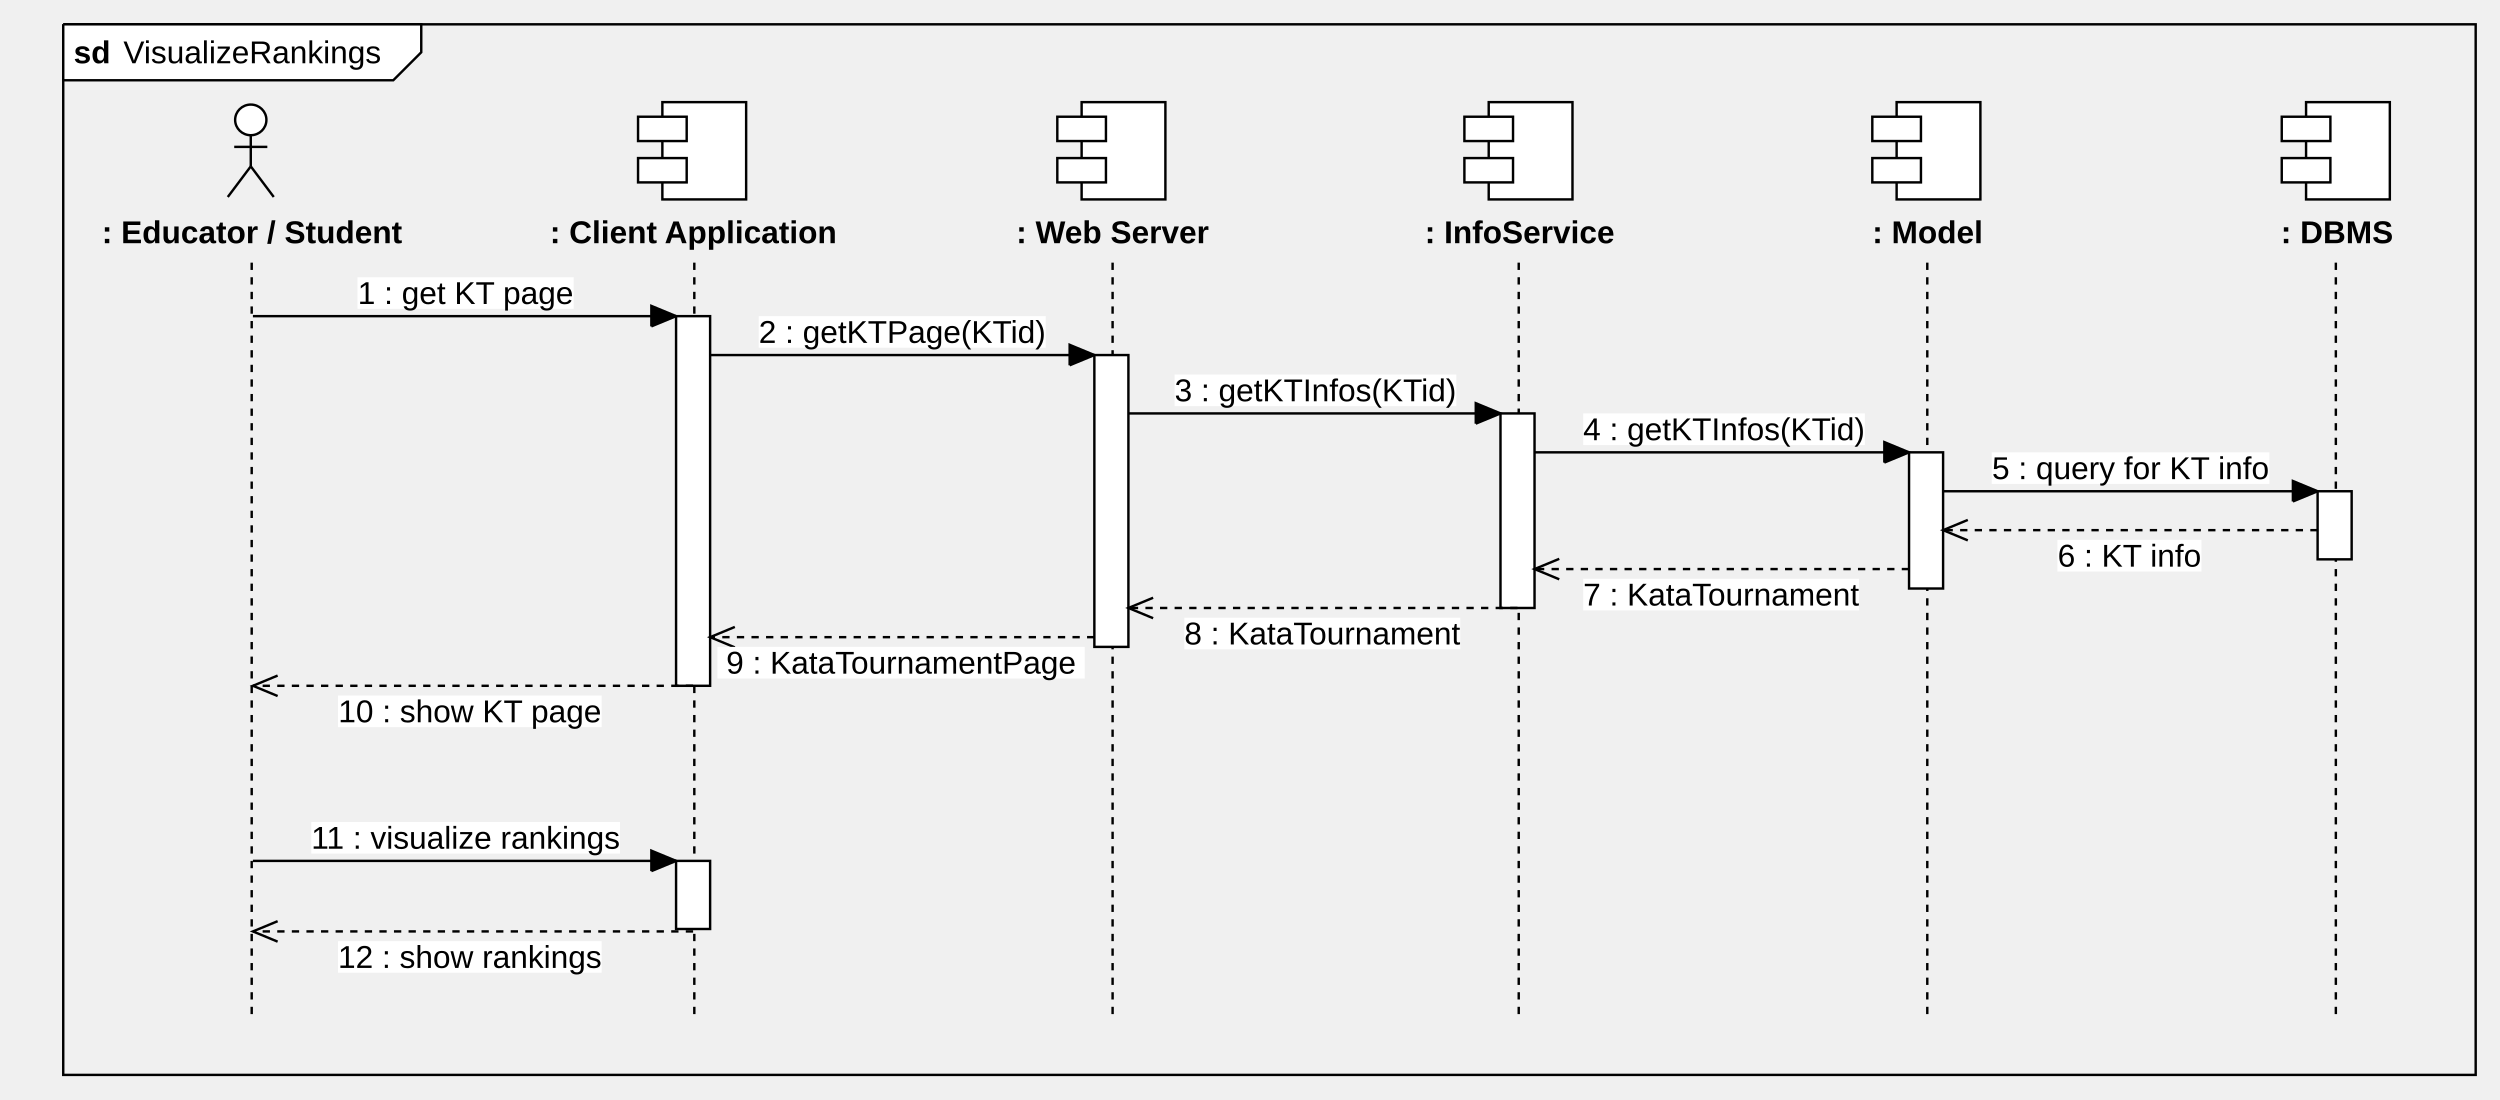
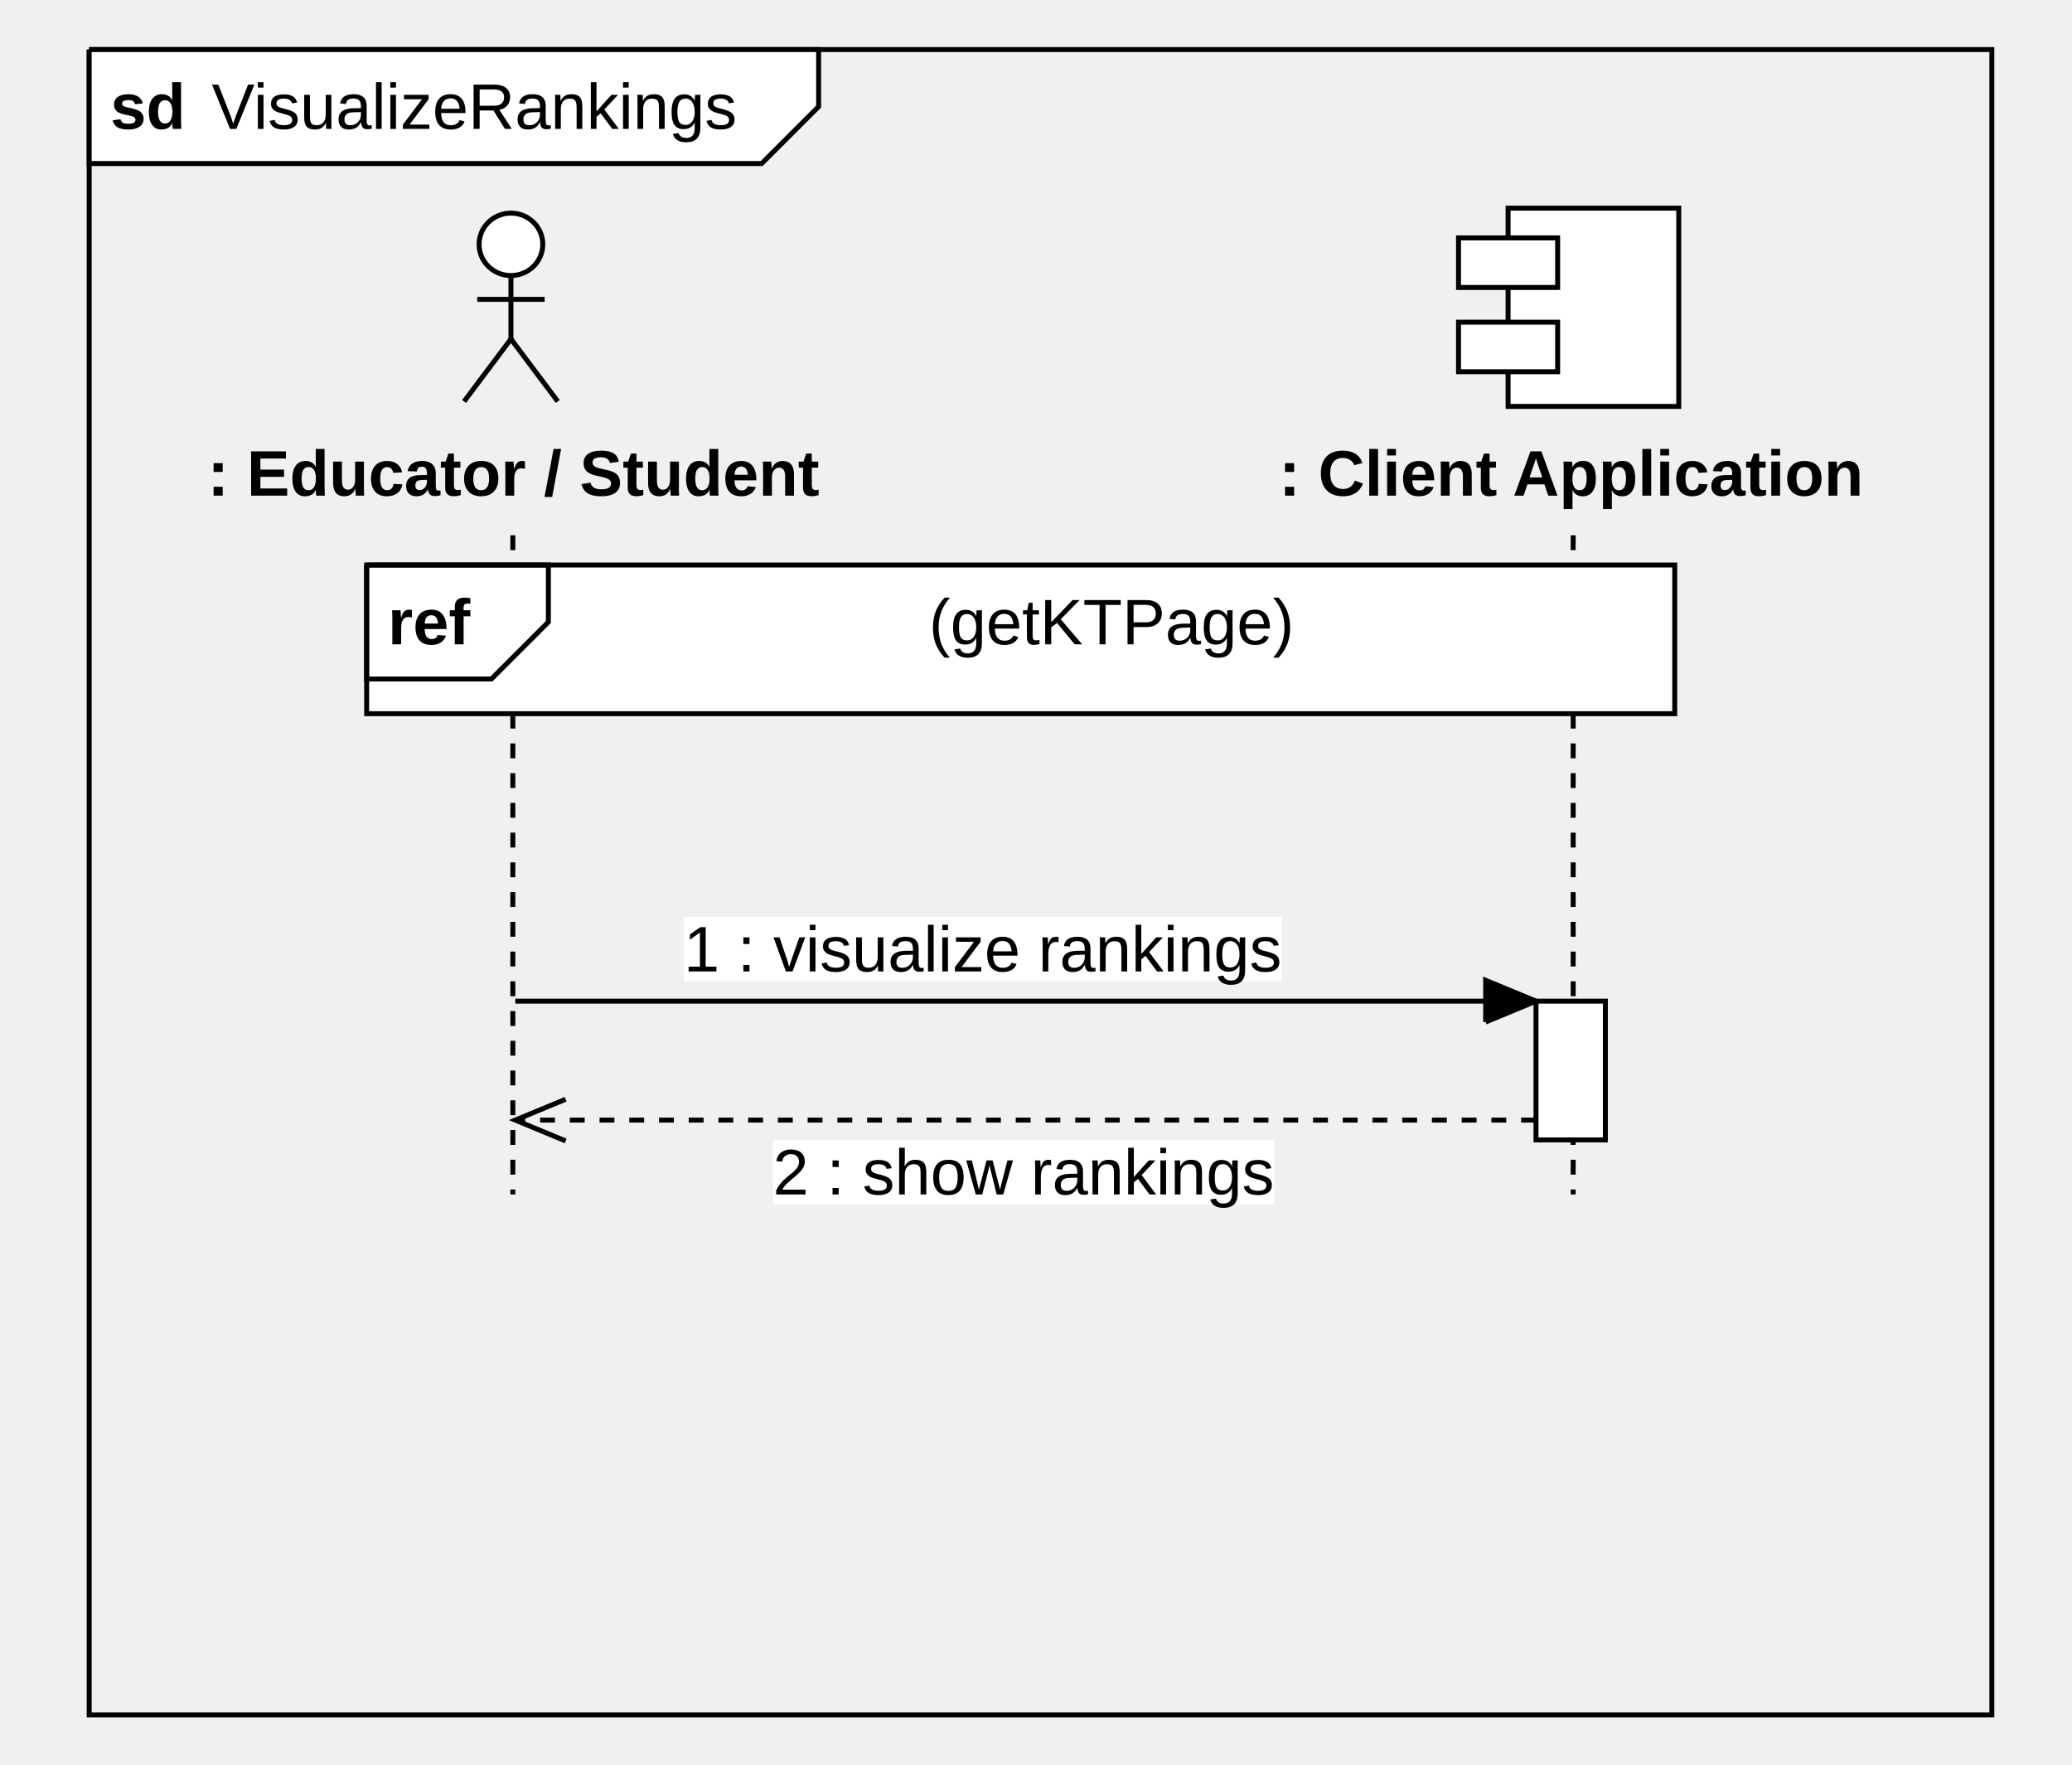
- <svg xmlns="http://www.w3.org/2000/svg" height="452" version="1.1" width="1028">
+ <svg xmlns="http://www.w3.org/2000/svg" height="356" version="1.1" width="418.177">
  <defs />
  <g>
    <g>
-       <path d=" M 26 10 L 1018 10 L 1018 442 L 26 442 L 26 10" fill="none" paint-order="fill stroke markers" stroke="#000000" stroke-dasharray="" stroke-miterlimit="10" />
+       <path d=" M 18 10 L 402 10 L 402 346 L 18 346 L 18 10" fill="none" paint-order="fill stroke markers" stroke="#000000" stroke-dasharray="" stroke-miterlimit="10" />
    </g>
    <g>
-       <path d=" M 26 10 L 26 33 L 161.717 33 L 173.217 21.5 L 173.217 10 L 26 10" fill="#ffffff" paint-order="stroke fill markers" stroke="none" />
+       <path d=" M 18 10 L 18 33 L 153.717 33 L 165.217 21.5 L 165.217 10 L 18 10" fill="#ffffff" paint-order="stroke fill markers" stroke="none" />
    </g>
    <g>
-       <path d=" M 26 10 L 26 33 L 161.717 33 L 173.217 21.5 L 173.217 10 L 26 10 L 26 10" fill="none" paint-order="fill stroke markers" stroke="#000000" stroke-dasharray="" stroke-miterlimit="10" />
+       <path d=" M 18 10 L 18 33 L 153.717 33 L 165.217 21.5 L 165.217 10 L 18 10 L 18 10" fill="none" paint-order="fill stroke markers" stroke="#000000" stroke-dasharray="" stroke-miterlimit="10" />
    </g>
    <g>
      <g>
        <path fill="none" stroke="none" />
-         <text dominant-baseline="central" fill="#000000" font-family="Arial" font-size="13px" font-style="normal" font-weight="normal" stroke="none" text-anchor="middle" text-decoration="undefined" transform="matrix(1 0 0 1 -22 2)" x="125.723" y="19.5">VisualizeRankings</text>
+         <text dominant-baseline="central" fill="#000000" font-family="Arial" font-size="13px" font-style="normal" font-weight="normal" stroke="none" text-anchor="middle" text-decoration="undefined" transform="matrix(1 0 0 1 10 2)" x="85.723" y="19.5">VisualizeRankings</text>
      </g>
    </g>
    <g>
      <g>
        <path fill="none" stroke="none" />
-         <text dominant-baseline="central" fill="#000000" font-family="Arial" font-size="13px" font-style="normal" font-weight="bold" stroke="none" text-anchor="middle" text-decoration="undefined" transform="matrix(1 0 0 1 -22 2)" x="59.865" y="19.5">sd</text>
+         <text dominant-baseline="central" fill="#000000" font-family="Arial" font-size="13px" font-style="normal" font-weight="bold" stroke="none" text-anchor="middle" text-decoration="undefined" transform="matrix(1 0 0 1 10 2)" x="19.865" y="19.5">sd</text>
      </g>
    </g>
    <g>
      <path d=" M 96.689 49.3 C 96.689 45.821 99.567 43 103.118 43 C 106.669 43 109.547 45.821 109.547 49.3 C 109.547 52.779 106.669 55.6 103.118 55.6 C 99.567 55.6 96.689 52.779 96.689 49.3 Z" fill="#ffffff" paint-order="stroke fill markers" stroke="none" />
    </g>
    <g>
      <path d=" M 96.689 49.3 C 96.689 45.821 99.567 43 103.118 43 C 106.669 43 109.547 45.821 109.547 49.3 C 109.547 52.779 106.669 55.6 103.118 55.6 C 99.567 55.6 96.689 52.779 96.689 49.3 Z" fill="none" paint-order="fill stroke markers" stroke="#000000" stroke-dasharray="" stroke-miterlimit="10" />
    </g>
    <g>
      <path d=" M 103.118 55.6 L 103.118 68.4" fill="none" paint-order="fill stroke markers" stroke="#000000" stroke-dasharray="" stroke-miterlimit="10" />
    </g>
    <g>
      <path d=" M 96.311 60.4 L 109.925 60.4" fill="none" paint-order="fill stroke markers" stroke="#000000" stroke-dasharray="" stroke-miterlimit="10" />
    </g>
    <g>
      <path d=" M 103.118 68.4 L 93.664 81" fill="none" paint-order="fill stroke markers" stroke="#000000" stroke-dasharray="" stroke-miterlimit="10" />
    </g>
    <g>
      <path d=" M 103.118 68.4 L 112.573 81" fill="none" paint-order="fill stroke markers" stroke="#000000" stroke-dasharray="" stroke-miterlimit="10" />
    </g>
    <g>
      <g>
        <path fill="none" stroke="none" />
-         <text dominant-baseline="central" fill="#000000" font-family="Arial" font-size="13px" font-style="normal" font-weight="bold" stroke="none" text-anchor="middle" text-decoration="undefined" transform="matrix(1 0 0 1 -22 2)" x="125.618" y="93.5">: Educator / Student</text>
+         <text dominant-baseline="central" fill="#000000" font-family="Arial" font-size="13px" font-style="normal" font-weight="bold" stroke="none" text-anchor="middle" text-decoration="undefined" transform="matrix(1 0 0 1 10 2)" x="93.618" y="93.5">: Educator / Student</text>
      </g>
    </g>
    <g>
-       <path d=" M 103.5 108 L 103.5 418" fill="none" paint-order="fill stroke markers" stroke="#000000" stroke-dasharray="3" stroke-miterlimit="10" />
+       <path d=" M 103.5 108 L 103.5 241" fill="none" paint-order="fill stroke markers" stroke="#000000" stroke-dasharray="3" stroke-miterlimit="10" />
    </g>
    <g>
-       <rect fill="#ffffff" height="40" stroke="none" transform="matrix(1 0 0 1 -22 2)" width="34.444" x="294.366" y="40" />
+       <rect fill="#ffffff" height="40" stroke="none" transform="matrix(1 0 0 1 10 2)" width="34.444" x="294.366" y="40" />
    </g>
    <g>
-       <path d=" M 272.366 42 L 306.811 42 L 306.811 82 L 272.366 82 L 272.366 42 Z Z" fill="none" paint-order="fill stroke markers" stroke="#000000" stroke-dasharray="" stroke-miterlimit="10" />
+       <path d=" M 304.366 42 L 338.811 42 L 338.811 82 L 304.366 82 L 304.366 42 Z Z" fill="none" paint-order="fill stroke markers" stroke="#000000" stroke-dasharray="" stroke-miterlimit="10" />
    </g>
    <g>
-       <rect fill="#ffffff" height="10" stroke="none" transform="matrix(1 0 0 1 -22 2)" width="20" x="284.366" y="46" />
+       <rect fill="#ffffff" height="10" stroke="none" transform="matrix(1 0 0 1 10 2)" width="20" x="284.366" y="46" />
    </g>
    <g>
-       <path d=" M 262.366 48 L 282.366 48 L 282.366 58 L 262.366 58 L 262.366 48 Z Z" fill="none" paint-order="fill stroke markers" stroke="#000000" stroke-dasharray="" stroke-miterlimit="10" />
+       <path d=" M 294.366 48 L 314.366 48 L 314.366 58 L 294.366 58 L 294.366 48 Z Z" fill="none" paint-order="fill stroke markers" stroke="#000000" stroke-dasharray="" stroke-miterlimit="10" />
    </g>
    <g>
-       <rect fill="#ffffff" height="10" stroke="none" transform="matrix(1 0 0 1 -22 2)" width="20" x="284.366" y="63" />
+       <rect fill="#ffffff" height="10" stroke="none" transform="matrix(1 0 0 1 10 2)" width="20" x="284.366" y="63" />
    </g>
    <g>
-       <path d=" M 262.366 65 L 282.366 65 L 282.366 75 L 262.366 75 L 262.366 65 Z Z" fill="none" paint-order="fill stroke markers" stroke="#000000" stroke-dasharray="" stroke-miterlimit="10" />
+       <path d=" M 294.366 65 L 314.366 65 L 314.366 75 L 294.366 75 L 294.366 65 Z Z" fill="none" paint-order="fill stroke markers" stroke="#000000" stroke-dasharray="" stroke-miterlimit="10" />
    </g>
    <g>
      <g>
        <path fill="none" stroke="none" />
-         <text dominant-baseline="central" fill="#000000" font-family="Arial" font-size="13px" font-style="normal" font-weight="bold" stroke="none" text-anchor="middle" text-decoration="undefined" transform="matrix(1 0 0 1 -22 2)" x="307.089" y="93.5">: Client Application</text>
+         <text dominant-baseline="central" fill="#000000" font-family="Arial" font-size="13px" font-style="normal" font-weight="bold" stroke="none" text-anchor="middle" text-decoration="undefined" transform="matrix(1 0 0 1 10 2)" x="307.089" y="93.5">: Client Application</text>
      </g>
    </g>
    <g>
-       <path d=" M 285.5 108 L 285.5 418" fill="none" paint-order="fill stroke markers" stroke="#000000" stroke-dasharray="3" stroke-miterlimit="10" />
+       <path d=" M 317.5 108 L 317.5 241" fill="none" paint-order="fill stroke markers" stroke="#000000" stroke-dasharray="3" stroke-miterlimit="10" />
    </g>
    <g>
-       <rect fill="#ffffff" height="40" stroke="none" transform="matrix(1 0 0 1 -22 2)" width="34.444" x="466.765" y="40" />
+       <path d=" M 104 202 L 310 202" fill="none" paint-order="fill stroke markers" stroke="#000000" stroke-dasharray="" stroke-miterlimit="10" />
    </g>
    <g>
-       <path d=" M 444.765 42 L 479.209 42 L 479.209 82 L 444.765 82 L 444.765 42 Z Z" fill="none" paint-order="fill stroke markers" stroke="#000000" stroke-dasharray="" stroke-miterlimit="10" />
+       <path d=" M 299.837 206.21 L 310 202 L 299.837 197.79" fill="#000000" paint-order="stroke fill markers" stroke="none" />
    </g>
    <g>
-       <rect fill="#ffffff" height="10" stroke="none" transform="matrix(1 0 0 1 -22 2)" width="20" x="456.765" y="46" />
+       <path d=" M 299.837 206.21 L 310 202 L 299.837 197.79 L 299.837 206.21" fill="none" paint-order="fill stroke markers" stroke="#000000" stroke-dasharray="" stroke-miterlimit="10" />
    </g>
    <g>
-       <path d=" M 434.765 48 L 454.765 48 L 454.765 58 L 434.765 58 L 434.765 48 Z Z" fill="none" paint-order="fill stroke markers" stroke="#000000" stroke-dasharray="" stroke-miterlimit="10" />
-     </g>
-     <g>
-       <rect fill="#ffffff" height="10" stroke="none" transform="matrix(1 0 0 1 -22 2)" width="20" x="456.765" y="63" />
-     </g>
-     <g>
-       <path d=" M 434.765 65 L 454.765 65 L 454.765 75 L 434.765 75 L 434.765 65 Z Z" fill="none" paint-order="fill stroke markers" stroke="#000000" stroke-dasharray="" stroke-miterlimit="10" />
+       <rect fill="#ffffff" height="13" stroke="none" transform="matrix(1 0 0 1 10 2)" width="120.669" x="128" y="183" />
    </g>
    <g>
      <g>
        <path fill="none" stroke="none" />
-         <text dominant-baseline="central" fill="#000000" font-family="Arial" font-size="13px" font-style="normal" font-weight="bold" stroke="none" text-anchor="middle" text-decoration="undefined" transform="matrix(1 0 0 1 -22 2)" x="479.487" y="93.5">: Web Server</text>
+         <text dominant-baseline="central" fill="#000000" font-family="Arial" font-size="13px" font-style="normal" font-weight="normal" stroke="none" text-anchor="middle" text-decoration="undefined" transform="matrix(1 0 0 1 10 2)" x="188.334" y="189.5">1 : visualize rankings</text>
      </g>
    </g>
    <g>
-       <path d=" M 457.5 108 L 457.5 418" fill="none" paint-order="fill stroke markers" stroke="#000000" stroke-dasharray="3" stroke-miterlimit="10" />
+       <rect fill="#ffffff" height="28" stroke="none" transform="matrix(1 0 0 1 10 2)" width="14" x="300" y="200" />
    </g>
    <g>
-       <rect fill="#ffffff" height="40" stroke="none" transform="matrix(1 0 0 1 -22 2)" width="34.444" x="634.159" y="40" />
+       <path d=" M 310 202 L 324 202 L 324 230 L 310 230 L 310 202 Z Z" fill="none" paint-order="fill stroke markers" stroke="#000000" stroke-dasharray="" stroke-miterlimit="10" />
    </g>
    <g>
-       <path d=" M 612.159 42 L 646.603 42 L 646.603 82 L 612.159 82 L 612.159 42 Z Z" fill="none" paint-order="fill stroke markers" stroke="#000000" stroke-dasharray="" stroke-miterlimit="10" />
+       <path d=" M 310 226 L 104 226" fill="none" paint-order="fill stroke markers" stroke="#000000" stroke-dasharray="3" stroke-miterlimit="10" />
    </g>
    <g>
-       <rect fill="#ffffff" height="10" stroke="none" transform="matrix(1 0 0 1 -22 2)" width="20" x="624.159" y="46" />
+       <path d=" M 114.163 221.79 L 104 226 L 114.163 230.21" fill="none" paint-order="fill stroke markers" stroke="#000000" stroke-dasharray="" stroke-miterlimit="10" />
    </g>
    <g>
-       <path d=" M 602.159 48 L 622.159 48 L 622.159 58 L 602.159 58 L 602.159 48 Z Z" fill="none" paint-order="fill stroke markers" stroke="#000000" stroke-dasharray="" stroke-miterlimit="10" />
-     </g>
-     <g>
-       <rect fill="#ffffff" height="10" stroke="none" transform="matrix(1 0 0 1 -22 2)" width="20" x="624.159" y="63" />
-     </g>
-     <g>
-       <path d=" M 602.159 65 L 622.159 65 L 622.159 75 L 602.159 75 L 602.159 65 Z Z" fill="none" paint-order="fill stroke markers" stroke="#000000" stroke-dasharray="" stroke-miterlimit="10" />
+       <rect fill="#ffffff" height="13" stroke="none" transform="matrix(1 0 0 1 10 2)" width="101.163" x="146" y="228" />
    </g>
    <g>
      <g>
        <path fill="none" stroke="none" />
-         <text dominant-baseline="central" fill="#000000" font-family="Arial" font-size="13px" font-style="normal" font-weight="bold" stroke="none" text-anchor="middle" text-decoration="undefined" transform="matrix(1 0 0 1 -22 2)" x="646.881" y="93.5">: InfoService</text>
+         <text dominant-baseline="central" fill="#000000" font-family="Arial" font-size="13px" font-style="normal" font-weight="normal" stroke="none" text-anchor="middle" text-decoration="undefined" transform="matrix(1 0 0 1 10 2)" x="196.581" y="234.5">2 : show rankings</text>
      </g>
    </g>
    <g>
-       <path d=" M 624.5 108 L 624.5 418" fill="none" paint-order="fill stroke markers" stroke="#000000" stroke-dasharray="3" stroke-miterlimit="10" />
+       <rect fill="#ffffff" height="30" stroke="none" transform="matrix(1 0 0 1 10 2)" width="264" x="64" y="112" />
    </g>
    <g>
-       <rect fill="#ffffff" height="40" stroke="none" transform="matrix(1 0 0 1 -22 2)" width="34.444" x="801.893" y="40" />
+       <path d=" M 74 114 L 338 114 L 338 144 L 74 144 L 74 114 Z Z" fill="none" paint-order="fill stroke markers" stroke="#000000" stroke-dasharray="" stroke-miterlimit="10" />
    </g>
    <g>
-       <path d=" M 779.893 42 L 814.337 42 L 814.337 82 L 779.893 82 L 779.893 42 Z Z" fill="none" paint-order="fill stroke markers" stroke="#000000" stroke-dasharray="" stroke-miterlimit="10" />
-     </g>
-     <g>
-       <rect fill="#ffffff" height="10" stroke="none" transform="matrix(1 0 0 1 -22 2)" width="20" x="791.893" y="46" />
-     </g>
-     <g>
-       <path d=" M 769.893 48 L 789.893 48 L 789.893 58 L 769.893 58 L 769.893 48 Z Z" fill="none" paint-order="fill stroke markers" stroke="#000000" stroke-dasharray="" stroke-miterlimit="10" />
-     </g>
-     <g>
-       <rect fill="#ffffff" height="10" stroke="none" transform="matrix(1 0 0 1 -22 2)" width="20" x="791.893" y="63" />
-     </g>
-     <g>
-       <path d=" M 769.893 65 L 789.893 65 L 789.893 75 L 769.893 75 L 769.893 65 Z Z" fill="none" paint-order="fill stroke markers" stroke="#000000" stroke-dasharray="" stroke-miterlimit="10" />
+       <path d=" M 74 114 L 74 137 L 99.171 137 L 110.671 125.5 L 110.671 114 L 74 114 L 74 114" fill="none" paint-order="fill stroke markers" stroke="#000000" stroke-dasharray="" stroke-miterlimit="10" />
    </g>
    <g>
      <g>
        <path fill="none" stroke="none" />
-         <text dominant-baseline="central" fill="#000000" font-family="Arial" font-size="13px" font-style="normal" font-weight="bold" stroke="none" text-anchor="middle" text-decoration="undefined" transform="matrix(1 0 0 1 -22 2)" x="814.615" y="93.5">: Model</text>
+         <text dominant-baseline="central" fill="#000000" font-family="Arial" font-size="13px" font-style="normal" font-weight="normal" stroke="none" text-anchor="middle" text-decoration="undefined" transform="matrix(1 0 0 1 10 2)" x="214.335" y="123.5">(getKTPage)</text>
      </g>
-     </g>
-     <g>
-       <path d=" M 792.5 108 L 792.5 418" fill="none" paint-order="fill stroke markers" stroke="#000000" stroke-dasharray="3" stroke-miterlimit="10" />
-     </g>
-     <g>
-       <rect fill="#ffffff" height="40" stroke="none" transform="matrix(1 0 0 1 -22 2)" width="34.444" x="970.255" y="40" />
-     </g>
-     <g>
-       <path d=" M 948.255 42 L 982.699 42 L 982.699 82 L 948.255 82 L 948.255 42 Z Z" fill="none" paint-order="fill stroke markers" stroke="#000000" stroke-dasharray="" stroke-miterlimit="10" />
-     </g>
-     <g>
-       <rect fill="#ffffff" height="10" stroke="none" transform="matrix(1 0 0 1 -22 2)" width="20" x="960.255" y="46" />
-     </g>
-     <g>
-       <path d=" M 938.255 48 L 958.255 48 L 958.255 58 L 938.255 58 L 938.255 48 Z Z" fill="none" paint-order="fill stroke markers" stroke="#000000" stroke-dasharray="" stroke-miterlimit="10" />
-     </g>
-     <g>
-       <rect fill="#ffffff" height="10" stroke="none" transform="matrix(1 0 0 1 -22 2)" width="20" x="960.255" y="63" />
-     </g>
-     <g>
-       <path d=" M 938.255 65 L 958.255 65 L 958.255 75 L 938.255 75 L 938.255 65 Z Z" fill="none" paint-order="fill stroke markers" stroke="#000000" stroke-dasharray="" stroke-miterlimit="10" />
    </g>
    <g>
      <g>
        <path fill="none" stroke="none" />
-         <text dominant-baseline="central" fill="#000000" font-family="Arial" font-size="13px" font-style="normal" font-weight="bold" stroke="none" text-anchor="middle" text-decoration="undefined" transform="matrix(1 0 0 1 -22 2)" x="982.977" y="93.5">: DBMS</text>
-       </g>
-     </g>
-     <g>
-       <path d=" M 960.5 108 L 960.5 418" fill="none" paint-order="fill stroke markers" stroke="#000000" stroke-dasharray="3" stroke-miterlimit="10" />
-     </g>
-     <g>
-       <path d=" M 104 130 L 278 130" fill="none" paint-order="fill stroke markers" stroke="#000000" stroke-dasharray="" stroke-miterlimit="10" />
-     </g>
-     <g>
-       <path d=" M 267.837 134.21 L 278 130 L 267.837 125.79" fill="#000000" paint-order="stroke fill markers" stroke="none" />
-     </g>
-     <g>
-       <path d=" M 267.837 134.21 L 278 130 L 267.837 125.79 L 267.837 134.21" fill="none" paint-order="fill stroke markers" stroke="#000000" stroke-dasharray="" stroke-miterlimit="10" />
-     </g>
-     <g>
-       <rect fill="#ffffff" height="13" stroke="none" transform="matrix(1 0 0 1 -22 2)" width="88.893" x="169" y="112" />
-     </g>
-     <g>
-       <g>
-         <path fill="none" stroke="none" />
-         <text dominant-baseline="central" fill="#000000" font-family="Arial" font-size="13px" font-style="normal" font-weight="normal" stroke="none" text-anchor="middle" text-decoration="undefined" transform="matrix(1 0 0 1 -22 2)" x="213.446" y="118.5">1 : get KT page</text>
-       </g>
-     </g>
-     <g>
-       <rect fill="#ffffff" height="152" stroke="none" transform="matrix(1 0 0 1 -22 2)" width="14" x="300" y="128" />
-     </g>
-     <g>
-       <path d=" M 278 130 L 292 130 L 292 282 L 278 282 L 278 130 Z Z" fill="none" paint-order="fill stroke markers" stroke="#000000" stroke-dasharray="" stroke-miterlimit="10" />
-     </g>
-     <g>
-       <path d=" M 292 146 L 450 146" fill="none" paint-order="fill stroke markers" stroke="#000000" stroke-dasharray="" stroke-miterlimit="10" />
-     </g>
-     <g>
-       <path d=" M 439.837 150.21 L 450 146 L 439.837 141.79" fill="#000000" paint-order="stroke fill markers" stroke="none" />
-     </g>
-     <g>
-       <path d=" M 439.837 150.21 L 450 146 L 439.837 141.79 L 439.837 150.21" fill="none" paint-order="fill stroke markers" stroke="#000000" stroke-dasharray="" stroke-miterlimit="10" />
-     </g>
-     <g>
-       <rect fill="#ffffff" height="13" stroke="none" transform="matrix(1 0 0 1 -22 2)" width="118.016" x="334" y="128" />
-     </g>
-     <g>
-       <g>
-         <path fill="none" stroke="none" />
-         <text dominant-baseline="central" fill="#000000" font-family="Arial" font-size="13px" font-style="normal" font-weight="normal" stroke="none" text-anchor="middle" text-decoration="undefined" transform="matrix(1 0 0 1 -22 2)" x="393.008" y="134.5">2 : getKTPage(KTid)</text>
-       </g>
-     </g>
-     <g>
-       <rect fill="#ffffff" height="120" stroke="none" transform="matrix(1 0 0 1 -22 2)" width="14" x="472" y="144" />
-     </g>
-     <g>
-       <path d=" M 450 146 L 464 146 L 464 266 L 450 266 L 450 146 Z Z" fill="none" paint-order="fill stroke markers" stroke="#000000" stroke-dasharray="" stroke-miterlimit="10" />
-     </g>
-     <g>
-       <path d=" M 464 170 L 617 170" fill="none" paint-order="fill stroke markers" stroke="#000000" stroke-dasharray="" stroke-miterlimit="10" />
-     </g>
-     <g>
-       <path d=" M 606.837 174.21 L 617 170 L 606.837 165.79" fill="#000000" paint-order="stroke fill markers" stroke="none" />
-     </g>
-     <g>
-       <path d=" M 606.837 174.21 L 617 170 L 606.837 165.79 L 606.837 174.21" fill="none" paint-order="fill stroke markers" stroke="#000000" stroke-dasharray="" stroke-miterlimit="10" />
-     </g>
-     <g>
-       <rect fill="#ffffff" height="13" stroke="none" transform="matrix(1 0 0 1 -22 2)" width="115.838" x="505" y="152" />
-     </g>
-     <g>
-       <g>
-         <path fill="none" stroke="none" />
-         <text dominant-baseline="central" fill="#000000" font-family="Arial" font-size="13px" font-style="normal" font-weight="normal" stroke="none" text-anchor="middle" text-decoration="undefined" transform="matrix(1 0 0 1 -22 2)" x="562.919" y="158.5">3 : getKTInfos(KTid)</text>
-       </g>
-     </g>
-     <g>
-       <rect fill="#ffffff" height="80" stroke="none" transform="matrix(1 0 0 1 -22 2)" width="14" x="639" y="168" />
-     </g>
-     <g>
-       <path d=" M 617 170 L 631 170 L 631 250 L 617 250 L 617 170 Z Z" fill="none" paint-order="fill stroke markers" stroke="#000000" stroke-dasharray="" stroke-miterlimit="10" />
-     </g>
-     <g>
-       <path d=" M 631 186 L 785 186" fill="none" paint-order="fill stroke markers" stroke="#000000" stroke-dasharray="" stroke-miterlimit="10" />
-     </g>
-     <g>
-       <path d=" M 774.837 190.21 L 785 186 L 774.837 181.79" fill="#000000" paint-order="stroke fill markers" stroke="none" />
-     </g>
-     <g>
-       <path d=" M 774.837 190.21 L 785 186 L 774.837 181.79 L 774.837 190.21" fill="none" paint-order="fill stroke markers" stroke="#000000" stroke-dasharray="" stroke-miterlimit="10" />
-     </g>
-     <g>
-       <rect fill="#ffffff" height="13" stroke="none" transform="matrix(1 0 0 1 -22 2)" width="115.838" x="673" y="168" />
-     </g>
-     <g>
-       <g>
-         <path fill="none" stroke="none" />
-         <text dominant-baseline="central" fill="#000000" font-family="Arial" font-size="13px" font-style="normal" font-weight="normal" stroke="none" text-anchor="middle" text-decoration="undefined" transform="matrix(1 0 0 1 -22 2)" x="730.919" y="174.5">4 : getKTInfos(KTid)</text>
-       </g>
-     </g>
-     <g>
-       <rect fill="#ffffff" height="56" stroke="none" transform="matrix(1 0 0 1 -22 2)" width="14" x="807" y="184" />
-     </g>
-     <g>
-       <path d=" M 785 186 L 799 186 L 799 242 L 785 242 L 785 186 Z Z" fill="none" paint-order="fill stroke markers" stroke="#000000" stroke-dasharray="" stroke-miterlimit="10" />
-     </g>
-     <g>
-       <path d=" M 799 202 L 953 202" fill="none" paint-order="fill stroke markers" stroke="#000000" stroke-dasharray="" stroke-miterlimit="10" />
-     </g>
-     <g>
-       <path d=" M 942.837 206.21 L 953 202 L 942.837 197.79" fill="#000000" paint-order="stroke fill markers" stroke="none" />
-     </g>
-     <g>
-       <path d=" M 942.837 206.21 L 953 202 L 942.837 197.79 L 942.837 206.21" fill="none" paint-order="fill stroke markers" stroke="#000000" stroke-dasharray="" stroke-miterlimit="10" />
-     </g>
-     <g>
-       <rect fill="#ffffff" height="13" stroke="none" transform="matrix(1 0 0 1 -22 2)" width="114.163" x="841" y="184" />
-     </g>
-     <g>
-       <g>
-         <path fill="none" stroke="none" />
-         <text dominant-baseline="central" fill="#000000" font-family="Arial" font-size="13px" font-style="normal" font-weight="normal" stroke="none" text-anchor="middle" text-decoration="undefined" transform="matrix(1 0 0 1 -22 2)" x="898.081" y="190.5">5 : query for KT info</text>
-       </g>
-     </g>
-     <g>
-       <rect fill="#ffffff" height="28" stroke="none" transform="matrix(1 0 0 1 -22 2)" width="14" x="975" y="200" />
-     </g>
-     <g>
-       <path d=" M 953 202 L 967 202 L 967 230 L 953 230 L 953 202 Z Z" fill="none" paint-order="fill stroke markers" stroke="#000000" stroke-dasharray="" stroke-miterlimit="10" />
-     </g>
-     <g>
-       <path d=" M 953 218 L 799 218" fill="none" paint-order="fill stroke markers" stroke="#000000" stroke-dasharray="3" stroke-miterlimit="10" />
-     </g>
-     <g>
-       <path d=" M 809.163 213.79 L 799 218 L 809.163 222.21" fill="none" paint-order="fill stroke markers" stroke="#000000" stroke-dasharray="" stroke-miterlimit="10" />
-     </g>
-     <g>
-       <rect fill="#ffffff" height="13" stroke="none" transform="matrix(1 0 0 1 -22 2)" width="59.249" x="868" y="220" />
-     </g>
-     <g>
-       <g>
-         <path fill="none" stroke="none" />
-         <text dominant-baseline="central" fill="#000000" font-family="Arial" font-size="13px" font-style="normal" font-weight="normal" stroke="none" text-anchor="middle" text-decoration="undefined" transform="matrix(1 0 0 1 -22 2)" x="897.625" y="226.5">6 : KT info</text>
-       </g>
-     </g>
-     <g>
-       <path d=" M 785 234 L 631 234" fill="none" paint-order="fill stroke markers" stroke="#000000" stroke-dasharray="3" stroke-miterlimit="10" />
-     </g>
-     <g>
-       <path d=" M 641.163 229.79 L 631 234 L 641.163 238.21" fill="none" paint-order="fill stroke markers" stroke="#000000" stroke-dasharray="" stroke-miterlimit="10" />
-     </g>
-     <g>
-       <rect fill="#ffffff" height="13" stroke="none" transform="matrix(1 0 0 1 -22 2)" width="113.458" x="673" y="236" />
-     </g>
-     <g>
-       <g>
-         <path fill="none" stroke="none" />
-         <text dominant-baseline="central" fill="#000000" font-family="Arial" font-size="13px" font-style="normal" font-weight="normal" stroke="none" text-anchor="middle" text-decoration="undefined" transform="matrix(1 0 0 1 -22 2)" x="729.729" y="242.5">7 : KataTournament</text>
-       </g>
-     </g>
-     <g>
-       <path d=" M 624 250 L 464 250" fill="none" paint-order="fill stroke markers" stroke="#000000" stroke-dasharray="3" stroke-miterlimit="10" />
-     </g>
-     <g>
-       <path d=" M 474.163 245.79 L 464 250 L 474.163 254.21" fill="none" paint-order="fill stroke markers" stroke="#000000" stroke-dasharray="" stroke-miterlimit="10" />
-     </g>
-     <g>
-       <rect fill="#ffffff" height="13" stroke="none" transform="matrix(1 0 0 1 -22 2)" width="113.458" x="509" y="252" />
-     </g>
-     <g>
-       <g>
-         <path fill="none" stroke="none" />
-         <text dominant-baseline="central" fill="#000000" font-family="Arial" font-size="13px" font-style="normal" font-weight="normal" stroke="none" text-anchor="middle" text-decoration="undefined" transform="matrix(1 0 0 1 -22 2)" x="565.729" y="258.5">8 : KataTournament</text>
-       </g>
-     </g>
-     <g>
-       <path d=" M 450 262 L 292 262" fill="none" paint-order="fill stroke markers" stroke="#000000" stroke-dasharray="3" stroke-miterlimit="10" />
-     </g>
-     <g>
-       <path d=" M 302.163 257.79 L 292 262 L 302.163 266.21" fill="none" paint-order="fill stroke markers" stroke="#000000" stroke-dasharray="" stroke-miterlimit="10" />
-     </g>
-     <g>
-       <rect fill="#ffffff" height="13" stroke="none" transform="matrix(1 0 0 1 -22 2)" width="151.049" x="317" y="264" />
-     </g>
-     <g>
-       <g>
-         <path fill="none" stroke="none" />
-         <text dominant-baseline="central" fill="#000000" font-family="Arial" font-size="13px" font-style="normal" font-weight="normal" stroke="none" text-anchor="middle" text-decoration="undefined" transform="matrix(1 0 0 1 -22 2)" x="392.524" y="270.5">9 : KataTournamentPage</text>
-       </g>
-     </g>
-     <g>
-       <path d=" M 285 282 L 104 282" fill="none" paint-order="fill stroke markers" stroke="#000000" stroke-dasharray="3" stroke-miterlimit="10" />
-     </g>
-     <g>
-       <path d=" M 114.163 277.79 L 104 282 L 114.163 286.21" fill="none" paint-order="fill stroke markers" stroke="#000000" stroke-dasharray="" stroke-miterlimit="10" />
-     </g>
-     <g>
-       <rect fill="#ffffff" height="13" stroke="none" transform="matrix(1 0 0 1 -22 2)" width="108.399" x="161" y="284" />
-     </g>
-     <g>
-       <g>
-         <path fill="none" stroke="none" />
-         <text dominant-baseline="central" fill="#000000" font-family="Arial" font-size="13px" font-style="normal" font-weight="normal" stroke="none" text-anchor="middle" text-decoration="undefined" transform="matrix(1 0 0 1 -22 2)" x="215.199" y="290.5">10 : show KT page</text>
-       </g>
-     </g>
-     <g>
-       <path d=" M 104 354 L 278 354" fill="none" paint-order="fill stroke markers" stroke="#000000" stroke-dasharray="" stroke-miterlimit="10" />
-     </g>
-     <g>
-       <path d=" M 267.837 358.21 L 278 354 L 267.837 349.79" fill="#000000" paint-order="stroke fill markers" stroke="none" />
-     </g>
-     <g>
-       <path d=" M 267.837 358.21 L 278 354 L 267.837 349.79 L 267.837 358.21" fill="none" paint-order="fill stroke markers" stroke="#000000" stroke-dasharray="" stroke-miterlimit="10" />
-     </g>
-     <g>
-       <rect fill="#ffffff" height="13" stroke="none" transform="matrix(1 0 0 1 -22 2)" width="126.934" x="150" y="336" />
-     </g>
-     <g>
-       <g>
-         <path fill="none" stroke="none" />
-         <text dominant-baseline="central" fill="#000000" font-family="Arial" font-size="13px" font-style="normal" font-weight="normal" stroke="none" text-anchor="middle" text-decoration="undefined" transform="matrix(1 0 0 1 -22 2)" x="213.467" y="342.5">11 : visualize rankings</text>
-       </g>
-     </g>
-     <g>
-       <rect fill="#ffffff" height="28" stroke="none" transform="matrix(1 0 0 1 -22 2)" width="14" x="300" y="352" />
-     </g>
-     <g>
-       <path d=" M 278 354 L 292 354 L 292 382 L 278 382 L 278 354 Z Z" fill="none" paint-order="fill stroke markers" stroke="#000000" stroke-dasharray="" stroke-miterlimit="10" />
-     </g>
-     <g>
-       <path d=" M 285 383 L 104 383" fill="none" paint-order="fill stroke markers" stroke="#000000" stroke-dasharray="3" stroke-miterlimit="10" />
-     </g>
-     <g>
-       <path d=" M 114.163 378.79 L 104 383 L 114.163 387.21" fill="none" paint-order="fill stroke markers" stroke="#000000" stroke-dasharray="" stroke-miterlimit="10" />
-     </g>
-     <g>
-       <rect fill="#ffffff" height="13" stroke="none" transform="matrix(1 0 0 1 -22 2)" width="108.393" x="161" y="385" />
-     </g>
-     <g>
-       <g>
-         <path fill="none" stroke="none" />
-         <text dominant-baseline="central" fill="#000000" font-family="Arial" font-size="13px" font-style="normal" font-weight="normal" stroke="none" text-anchor="middle" text-decoration="undefined" transform="matrix(1 0 0 1 -22 2)" x="215.196" y="391.5">12 : show rankings</text>
+         <text dominant-baseline="central" fill="#000000" font-family="Arial" font-size="13px" font-style="normal" font-weight="bold" stroke="none" text-anchor="middle" text-decoration="undefined" transform="matrix(1 0 0 1 10 2)" x="76.585" y="123.5">ref</text>
      </g>
    </g>
  </g>
</svg>
